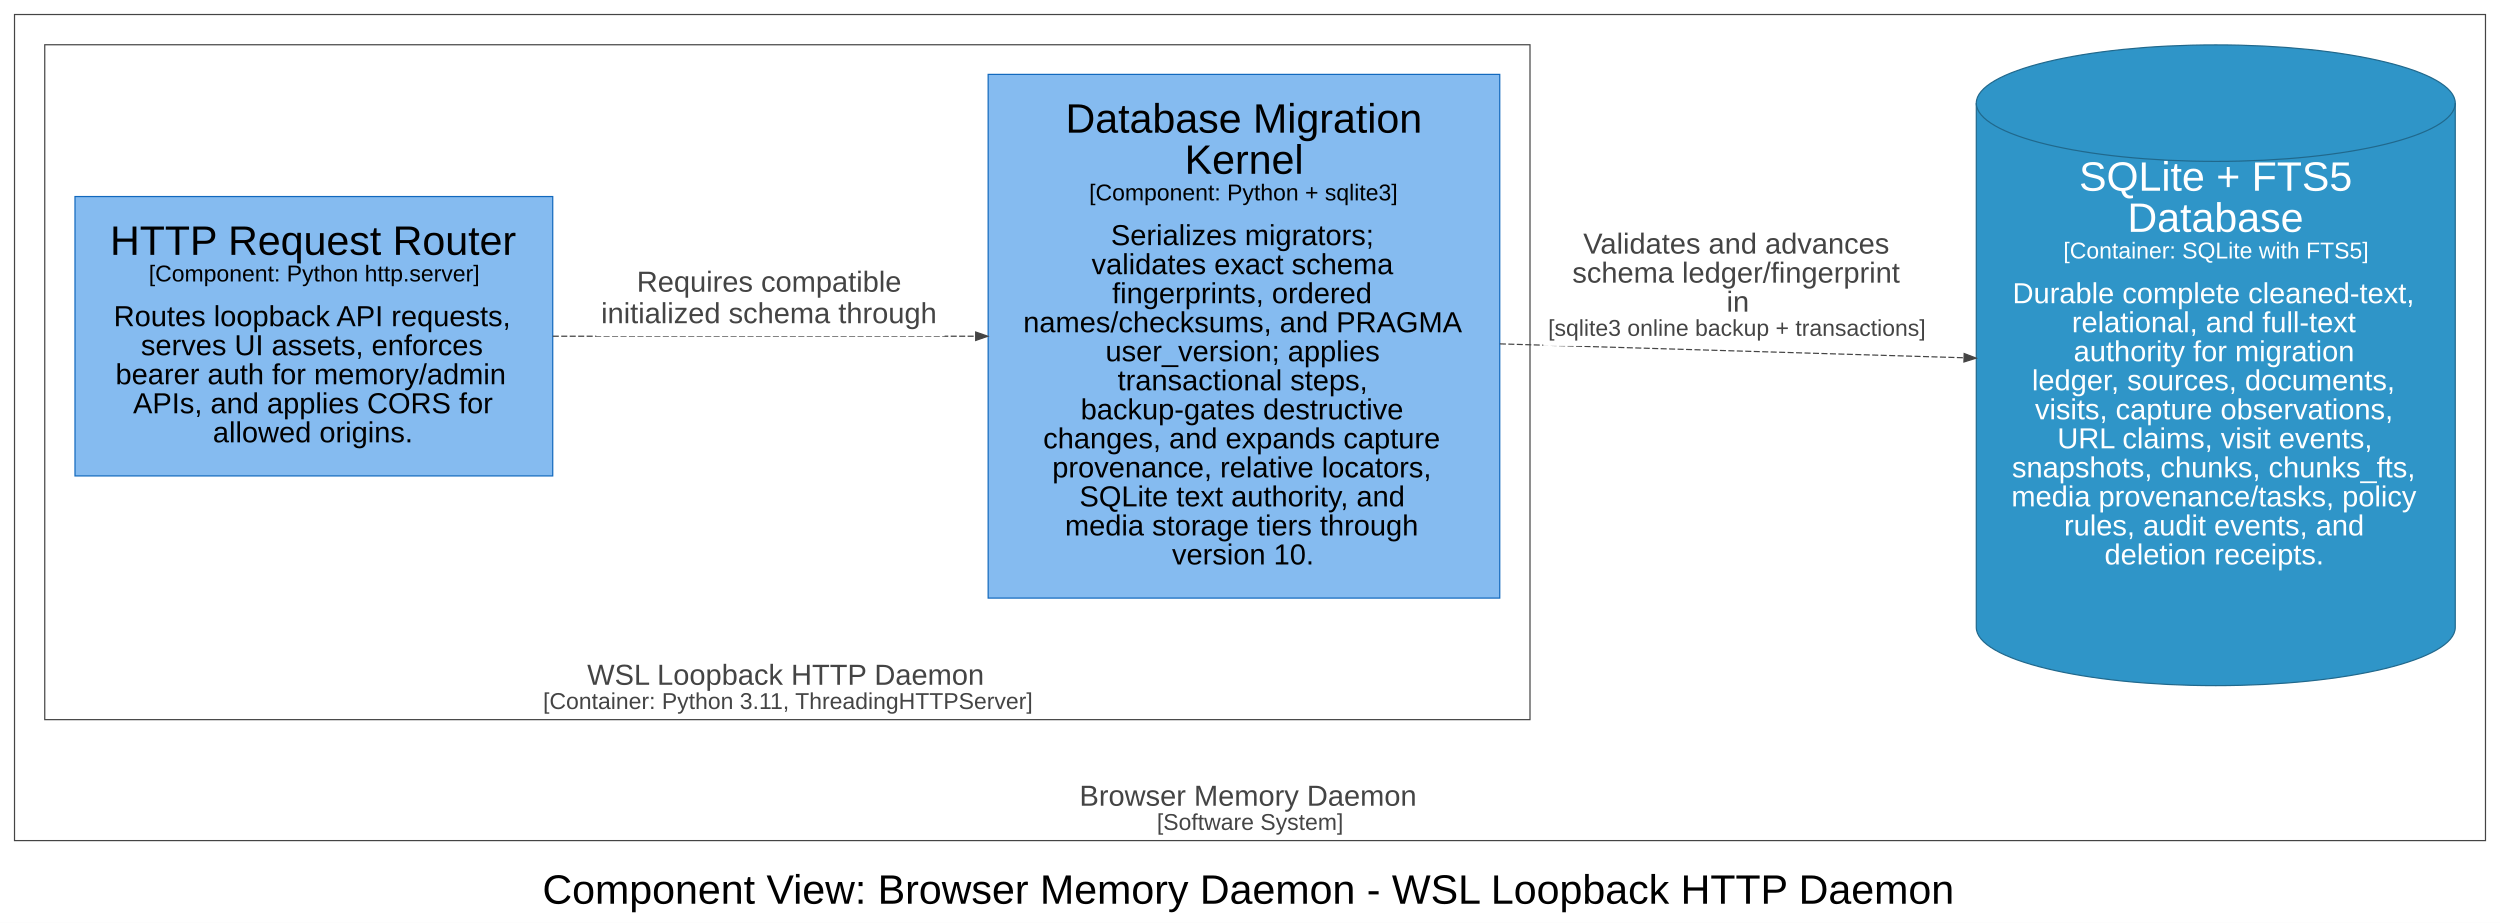
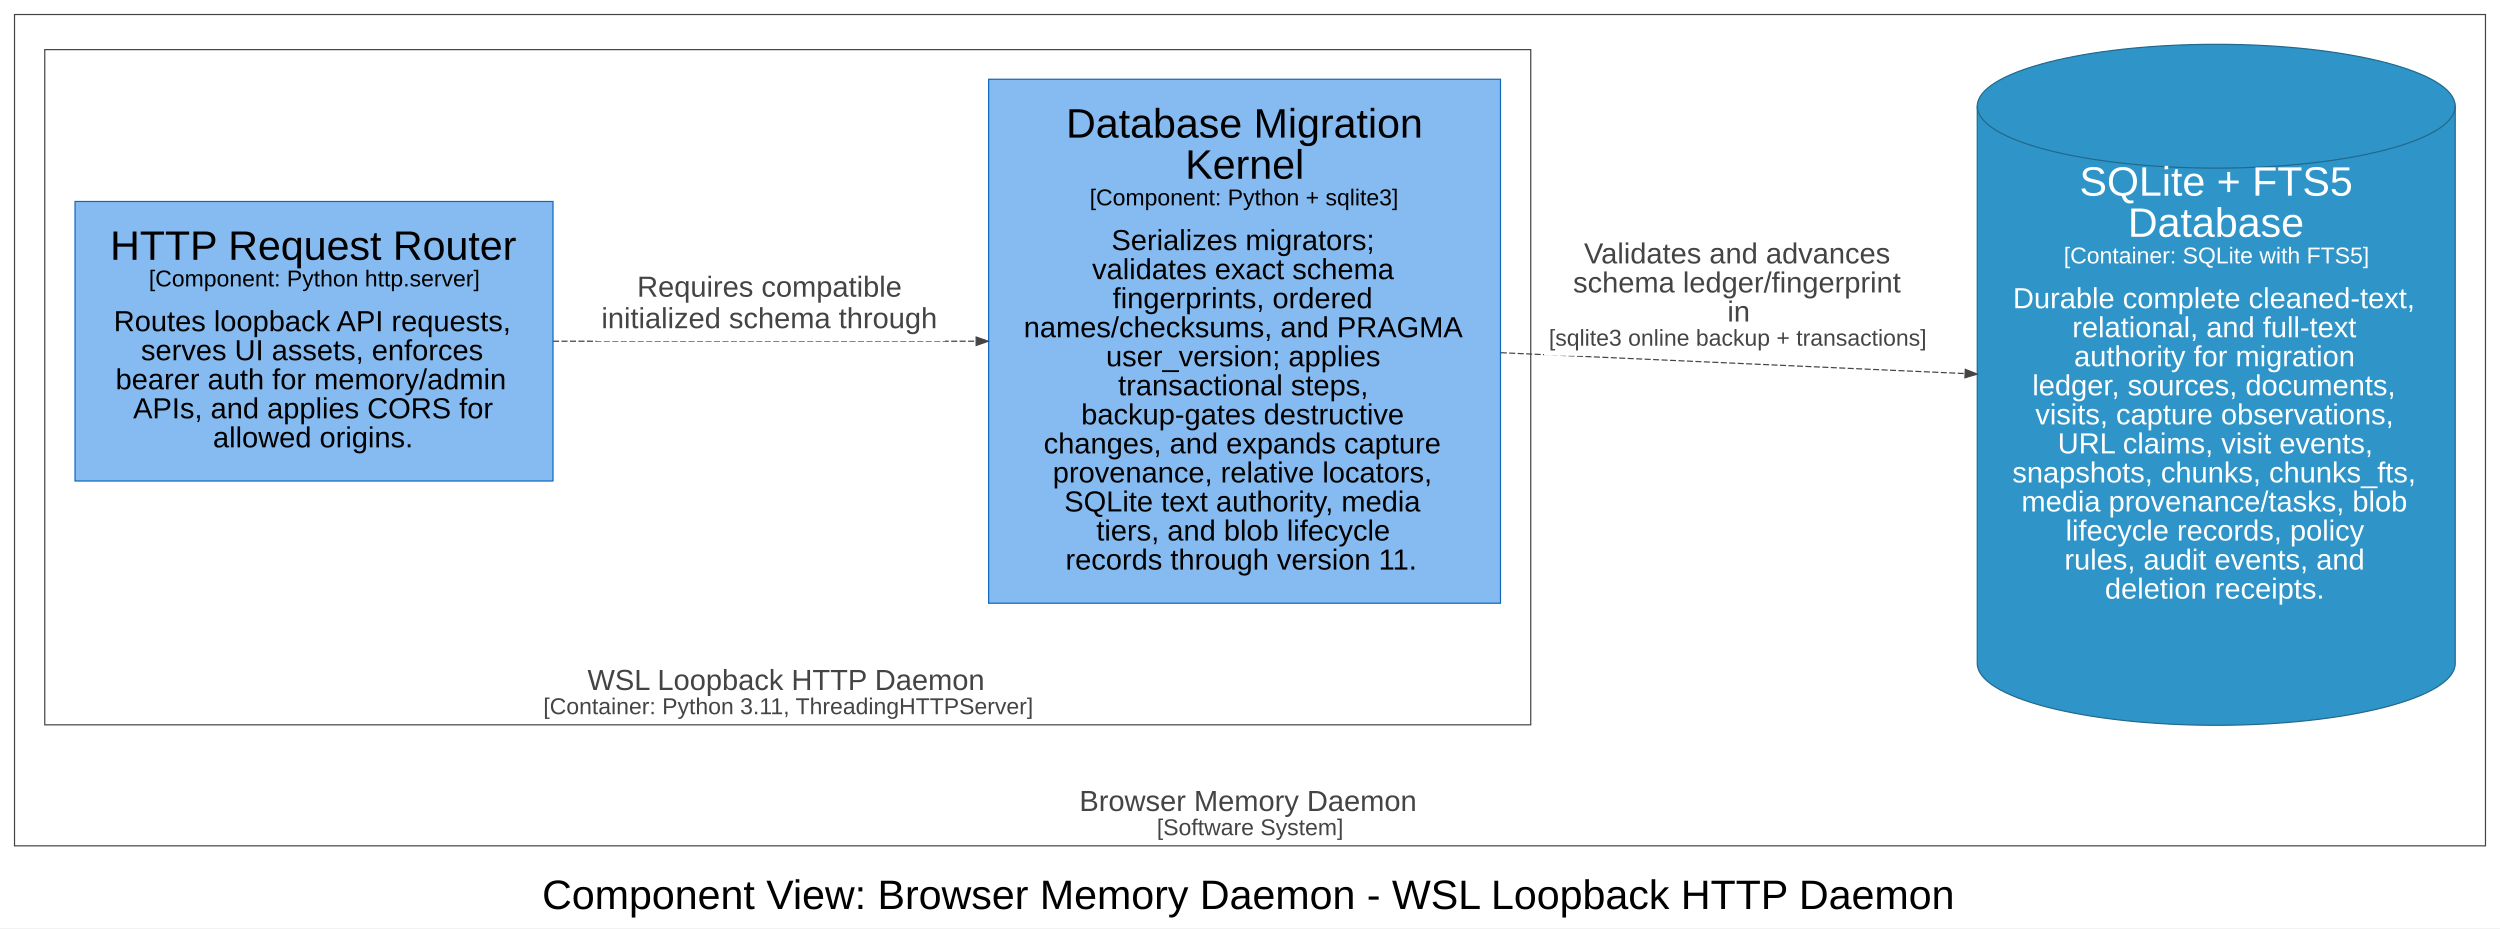
- <svg xmlns="http://www.w3.org/2000/svg" width="2067pt" height="763pt" viewBox="0.00 0.00 2067.00 763.00">
-   <g id="graph0" class="graph" transform="scale(1 1) rotate(0) translate(4 759)">
-     <polygon fill="white" stroke="transparent" points="-4,4 -4,-759 2063,-759 2063,4 -4,4" />
-     <text text-anchor="start" x="444.5" y="-11.8" font-family="Arial" font-size="34.00">Component View: Browser Memory Daemon - WSL Loopback HTTP Daemon</text>
+ <svg xmlns="http://www.w3.org/2000/svg" width="2066pt" height="767pt" viewBox="0.00 0.00 2066.00 767.00">
+   <g id="graph0" class="graph" transform="scale(1 1) rotate(0) translate(4 763)">
+     <polygon fill="white" stroke="transparent" points="-4,4 -4,-763 2062,-763 2062,4 -4,4" />
+     <text text-anchor="start" x="444" y="-11.8" font-family="Arial" font-size="34.00">Component View: Browser Memory Daemon - WSL Loopback HTTP Daemon</text>
    <g id="clust1" class="cluster">
-       <polygon fill="none" stroke="#444444" points="8,-64 8,-747 2051,-747 2051,-64 8,-64" />
-       <text text-anchor="start" x="888.5" y="-92.8" font-family="Arial" font-size="24.00" fill="#444444">Browser Memory Daemon</text>
-       <text text-anchor="start" x="952.5" y="-72.8" font-family="Arial" font-size="19.00" fill="#444444">[Software System]</text>
+       <polygon fill="none" stroke="#444444" points="8,-64 8,-751 2050,-751 2050,-64 8,-64" />
+       <text text-anchor="start" x="888" y="-92.8" font-family="Arial" font-size="24.00" fill="#444444">Browser Memory Daemon</text>
+       <text text-anchor="start" x="952" y="-72.8" font-family="Arial" font-size="19.00" fill="#444444">[Software System]</text>
    </g>
    <g id="clust2" class="cluster">
      <polygon fill="none" stroke="#444444" points="33,-164 33,-722 1261,-722 1261,-164 33,-164" />
      <text text-anchor="start" x="481.5" y="-192.8" font-family="Arial" font-size="24.00" fill="#444444">WSL Loopback HTTP Daemon</text>
      <text text-anchor="start" x="445" y="-172.8" font-family="Arial" font-size="19.00" fill="#444444">[Container: Python 3.11, ThreadingHTTPServer]</text>
    </g>
    <g id="15" class="node">
      <polygon fill="#85bbf0" stroke="#1168bd" points="453,-596.5 58,-596.5 58,-365.5 453,-365.5 453,-596.5" />
      <text text-anchor="start" x="87" y="-548.3" font-family="Arial" font-size="34.00" fill="#000000">HTTP Request Router</text>
      <text text-anchor="start" x="119" y="-526.3" font-family="Arial" font-size="19.00" fill="#000000">[Component: Python http.server]</text>
      <text text-anchor="start" x="90" y="-489.3" font-family="Arial" font-size="24.00" fill="#000000">Routes loopback API requests,</text>
      <text text-anchor="start" x="112.5" y="-465.3" font-family="Arial" font-size="24.00" fill="#000000">serves UI assets, enforces</text>
      <text text-anchor="start" x="91.5" y="-441.3" font-family="Arial" font-size="24.00" fill="#000000">bearer auth for memory/admin</text>
      <text text-anchor="start" x="106" y="-417.3" font-family="Arial" font-size="24.00" fill="#000000">APIs, and applies CORS for</text>
      <text text-anchor="start" x="172" y="-393.3" font-family="Arial" font-size="24.00" fill="#000000">allowed origins.</text>
    </g>
    <g id="16" class="node">
      <polygon fill="#85bbf0" stroke="#1168bd" points="1236,-697.5 813,-697.5 813,-264.5 1236,-264.5 1236,-697.5" />
      <text text-anchor="start" x="877" y="-649.3" font-family="Arial" font-size="34.00" fill="#000000">Database Migration</text>
      <text text-anchor="start" x="975.5" y="-615.3" font-family="Arial" font-size="34.00" fill="#000000">Kernel</text>
      <text text-anchor="start" x="896.5" y="-593.3" font-family="Arial" font-size="19.00" fill="#000000">[Component: Python + sqlite3]</text>
      <text text-anchor="start" x="914.5" y="-556.3" font-family="Arial" font-size="24.00" fill="#000000">Serializes migrators;</text>
      <text text-anchor="start" x="898.5" y="-532.3" font-family="Arial" font-size="24.00" fill="#000000">validates exact schema</text>
      <text text-anchor="start" x="915.5" y="-508.3" font-family="Arial" font-size="24.00" fill="#000000">fingerprints, ordered</text>
      <text text-anchor="start" x="842" y="-484.3" font-family="Arial" font-size="24.00" fill="#000000">names/checksums, and PRAGMA</text>
      <text text-anchor="start" x="910" y="-460.3" font-family="Arial" font-size="24.00" fill="#000000">user_version; applies</text>
      <text text-anchor="start" x="920" y="-436.3" font-family="Arial" font-size="24.00" fill="#000000">transactional steps,</text>
      <text text-anchor="start" x="889.5" y="-412.3" font-family="Arial" font-size="24.00" fill="#000000">backup-gates destructive</text>
      <text text-anchor="start" x="858.5" y="-388.3" font-family="Arial" font-size="24.00" fill="#000000">changes, and expands capture</text>
      <text text-anchor="start" x="866" y="-364.3" font-family="Arial" font-size="24.00" fill="#000000">provenance, relative locators,</text>
-       <text text-anchor="start" x="888.5" y="-340.3" font-family="Arial" font-size="24.00" fill="#000000">SQLite text authority, and</text>
-       <text text-anchor="start" x="876.5" y="-316.3" font-family="Arial" font-size="24.00" fill="#000000">media storage tiers through</text>
-       <text text-anchor="start" x="965" y="-292.3" font-family="Arial" font-size="24.00" fill="#000000">version 10.</text>
+       <text text-anchor="start" x="875.5" y="-340.3" font-family="Arial" font-size="24.00" fill="#000000">SQLite text authority, media</text>
+       <text text-anchor="start" x="902" y="-316.3" font-family="Arial" font-size="24.00" fill="#000000">tiers, and blob lifecycle</text>
+       <text text-anchor="start" x="876.5" y="-292.3" font-family="Arial" font-size="24.00" fill="#000000">records through version 11.</text>
    </g>
-     <g id="68" class="edge">
+     <g id="70" class="edge">
      <path fill="none" stroke="#444444" stroke-dasharray="5,2" d="M453.03,-481C559.77,-481 692.1,-481 802.43,-481" />
      <polygon fill="#444444" stroke="#444444" points="802.69,-484.5 812.69,-481 802.69,-477.5 802.69,-484.5" />
      <polygon fill="white" stroke="transparent" points="489,-481 489,-541 777,-541 777,-481 489,-481" />
      <text text-anchor="start" x="522.5" y="-517.8" font-family="Arial" font-size="24.00" fill="#444444">Requires compatible</text>
      <text text-anchor="start" x="493" y="-491.8" font-family="Arial" font-size="24.00" fill="#444444">initialized schema through</text>
    </g>
-     <g id="29" class="node">
-       <path fill="#2f95c8" stroke="#20688c" d="M2026,-673.72C2026,-700.29 1937.25,-721.88 1828,-721.88 1718.75,-721.88 1630,-700.29 1630,-673.72 1630,-673.72 1630,-240.28 1630,-240.28 1630,-213.71 1718.75,-192.12 1828,-192.12 1937.25,-192.12 2026,-213.71 2026,-240.28 2026,-240.28 2026,-673.72 2026,-673.72" />
-       <path fill="none" stroke="#20688c" d="M2026,-673.72C2026,-647.14 1937.25,-625.56 1828,-625.56 1718.75,-625.56 1630,-647.14 1630,-673.72" />
-       <text text-anchor="start" x="1715" y="-601.3" font-family="Arial" font-size="34.00" fill="#ffffff">SQLite + FTS5</text>
-       <text text-anchor="start" x="1755" y="-567.3" font-family="Arial" font-size="34.00" fill="#ffffff">Database</text>
-       <text text-anchor="start" x="1702" y="-545.3" font-family="Arial" font-size="19.00" fill="#ffffff">[Container: SQLite with FTS5]</text>
-       <text text-anchor="start" x="1660" y="-508.3" font-family="Arial" font-size="24.00" fill="#ffffff">Durable complete cleaned-text,</text>
-       <text text-anchor="start" x="1709" y="-484.3" font-family="Arial" font-size="24.00" fill="#ffffff">relational, and full-text</text>
-       <text text-anchor="start" x="1710.5" y="-460.3" font-family="Arial" font-size="24.00" fill="#ffffff">authority for migration</text>
-       <text text-anchor="start" x="1676" y="-436.3" font-family="Arial" font-size="24.00" fill="#ffffff">ledger, sources, documents,</text>
-       <text text-anchor="start" x="1678.5" y="-412.3" font-family="Arial" font-size="24.00" fill="#ffffff">visits, capture observations,</text>
-       <text text-anchor="start" x="1697" y="-388.3" font-family="Arial" font-size="24.00" fill="#ffffff">URL claims, visit events,</text>
-       <text text-anchor="start" x="1659.5" y="-364.3" font-family="Arial" font-size="24.00" fill="#ffffff">snapshots, chunks, chunks_fts,</text>
-       <text text-anchor="start" x="1659" y="-340.3" font-family="Arial" font-size="24.00" fill="#ffffff">media provenance/tasks, policy</text>
-       <text text-anchor="start" x="1702.5" y="-316.3" font-family="Arial" font-size="24.00" fill="#ffffff">rules, audit events, and</text>
-       <text text-anchor="start" x="1736" y="-292.3" font-family="Arial" font-size="24.00" fill="#ffffff">deletion receipts.</text>
+     <g id="30" class="node">
+       <path fill="#2f95c8" stroke="#20688c" d="M2025,-675.22C2025,-703.44 1936.48,-726.38 1827.5,-726.38 1718.52,-726.38 1630,-703.44 1630,-675.22 1630,-675.22 1630,-214.78 1630,-214.78 1630,-186.56 1718.52,-163.62 1827.5,-163.62 1936.48,-163.62 2025,-186.56 2025,-214.78 2025,-214.78 2025,-675.22 2025,-675.22" />
+       <path fill="none" stroke="#20688c" d="M2025,-675.22C2025,-646.99 1936.48,-624.06 1827.5,-624.06 1718.52,-624.06 1630,-646.99 1630,-675.22" />
+       <text text-anchor="start" x="1714.5" y="-601.3" font-family="Arial" font-size="34.00" fill="#ffffff">SQLite + FTS5</text>
+       <text text-anchor="start" x="1754.5" y="-567.3" font-family="Arial" font-size="34.00" fill="#ffffff">Database</text>
+       <text text-anchor="start" x="1701.5" y="-545.3" font-family="Arial" font-size="19.00" fill="#ffffff">[Container: SQLite with FTS5]</text>
+       <text text-anchor="start" x="1659.5" y="-508.3" font-family="Arial" font-size="24.00" fill="#ffffff">Durable complete cleaned-text,</text>
+       <text text-anchor="start" x="1708.5" y="-484.3" font-family="Arial" font-size="24.00" fill="#ffffff">relational, and full-text</text>
+       <text text-anchor="start" x="1710" y="-460.3" font-family="Arial" font-size="24.00" fill="#ffffff">authority for migration</text>
+       <text text-anchor="start" x="1675.5" y="-436.3" font-family="Arial" font-size="24.00" fill="#ffffff">ledger, sources, documents,</text>
+       <text text-anchor="start" x="1678" y="-412.3" font-family="Arial" font-size="24.00" fill="#ffffff">visits, capture observations,</text>
+       <text text-anchor="start" x="1696.5" y="-388.3" font-family="Arial" font-size="24.00" fill="#ffffff">URL claims, visit events,</text>
+       <text text-anchor="start" x="1659" y="-364.3" font-family="Arial" font-size="24.00" fill="#ffffff">snapshots, chunks, chunks_fts,</text>
+       <text text-anchor="start" x="1666.5" y="-340.3" font-family="Arial" font-size="24.00" fill="#ffffff">media provenance/tasks, blob</text>
+       <text text-anchor="start" x="1703" y="-316.3" font-family="Arial" font-size="24.00" fill="#ffffff">lifecycle records, policy</text>
+       <text text-anchor="start" x="1702" y="-292.3" font-family="Arial" font-size="24.00" fill="#ffffff">rules, audit events, and</text>
+       <text text-anchor="start" x="1735.5" y="-268.3" font-family="Arial" font-size="24.00" fill="#ffffff">deletion receipts.</text>
    </g>
-     <g id="93" class="edge">
-       <path fill="none" stroke="#444444" stroke-dasharray="5,2" d="M1236.08,-474.69C1354.5,-471.15 1501.75,-466.74 1619.64,-463.21" />
-       <polygon fill="#444444" stroke="#444444" points="1619.98,-466.7 1629.87,-462.9 1619.77,-459.7 1619.98,-466.7" />
-       <polygon fill="white" stroke="transparent" points="1272,-473 1272,-572 1594,-572 1594,-473 1272,-473" />
-       <text text-anchor="start" x="1305" y="-549.3" font-family="Arial" font-size="24.00" fill="#444444">Validates and advances</text>
-       <text text-anchor="start" x="1296" y="-525.3" font-family="Arial" font-size="24.00" fill="#444444">schema ledger/fingerprint</text>
-       <text text-anchor="start" x="1423.5" y="-501.3" font-family="Arial" font-size="24.00" fill="#444444">in</text>
-       <text text-anchor="start" x="1276" y="-481.3" font-family="Arial" font-size="19.00" fill="#444444">[sqlite3 online backup + transactions]</text>
+     <g id="99" class="edge">
+       <path fill="none" stroke="#444444" stroke-dasharray="5,2" d="M1236.22,-471.53C1354.67,-466.21 1501.93,-459.59 1619.73,-454.29" />
+       <polygon fill="#444444" stroke="#444444" points="1620.12,-457.78 1629.96,-453.83 1619.81,-450.79 1620.12,-457.78" />
+       <polygon fill="white" stroke="transparent" points="1272,-469 1272,-568 1594,-568 1594,-469 1272,-469" />
+       <text text-anchor="start" x="1305" y="-545.3" font-family="Arial" font-size="24.00" fill="#444444">Validates and advances</text>
+       <text text-anchor="start" x="1296" y="-521.3" font-family="Arial" font-size="24.00" fill="#444444">schema ledger/fingerprint</text>
+       <text text-anchor="start" x="1423.5" y="-497.3" font-family="Arial" font-size="24.00" fill="#444444">in</text>
+       <text text-anchor="start" x="1276" y="-477.3" font-family="Arial" font-size="19.00" fill="#444444">[sqlite3 online backup + transactions]</text>
    </g>
  </g>
</svg>
